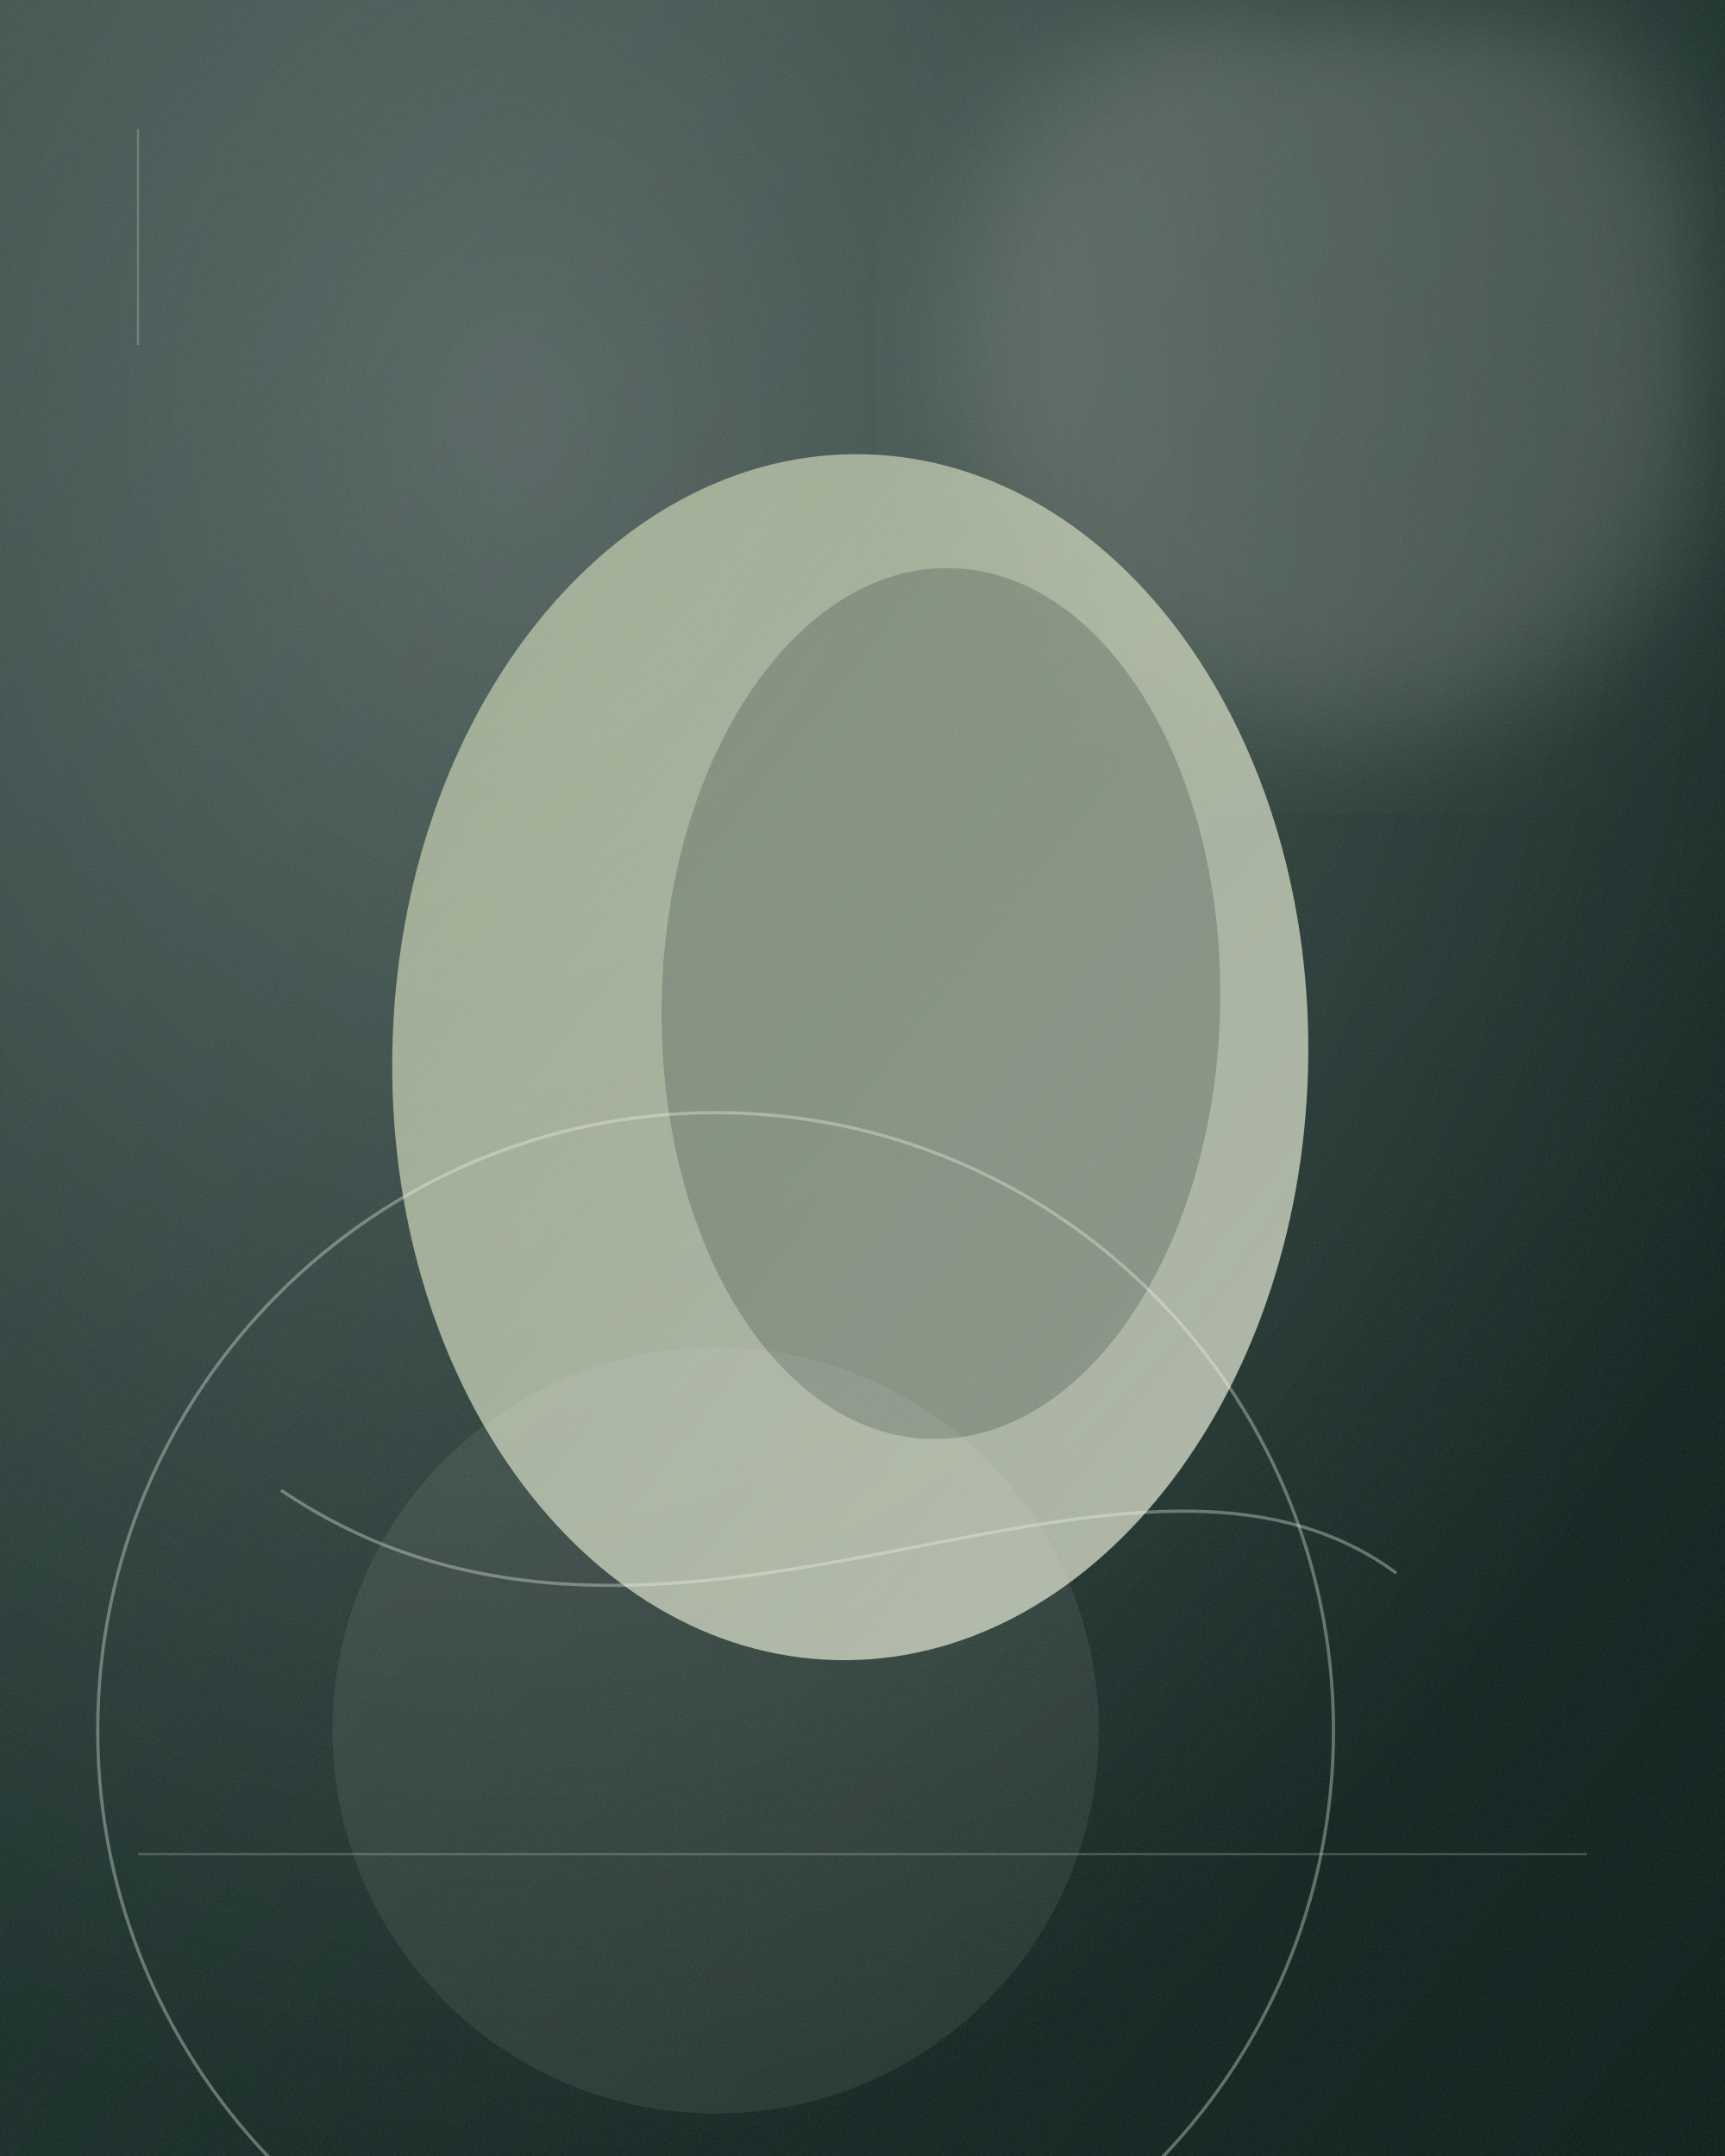
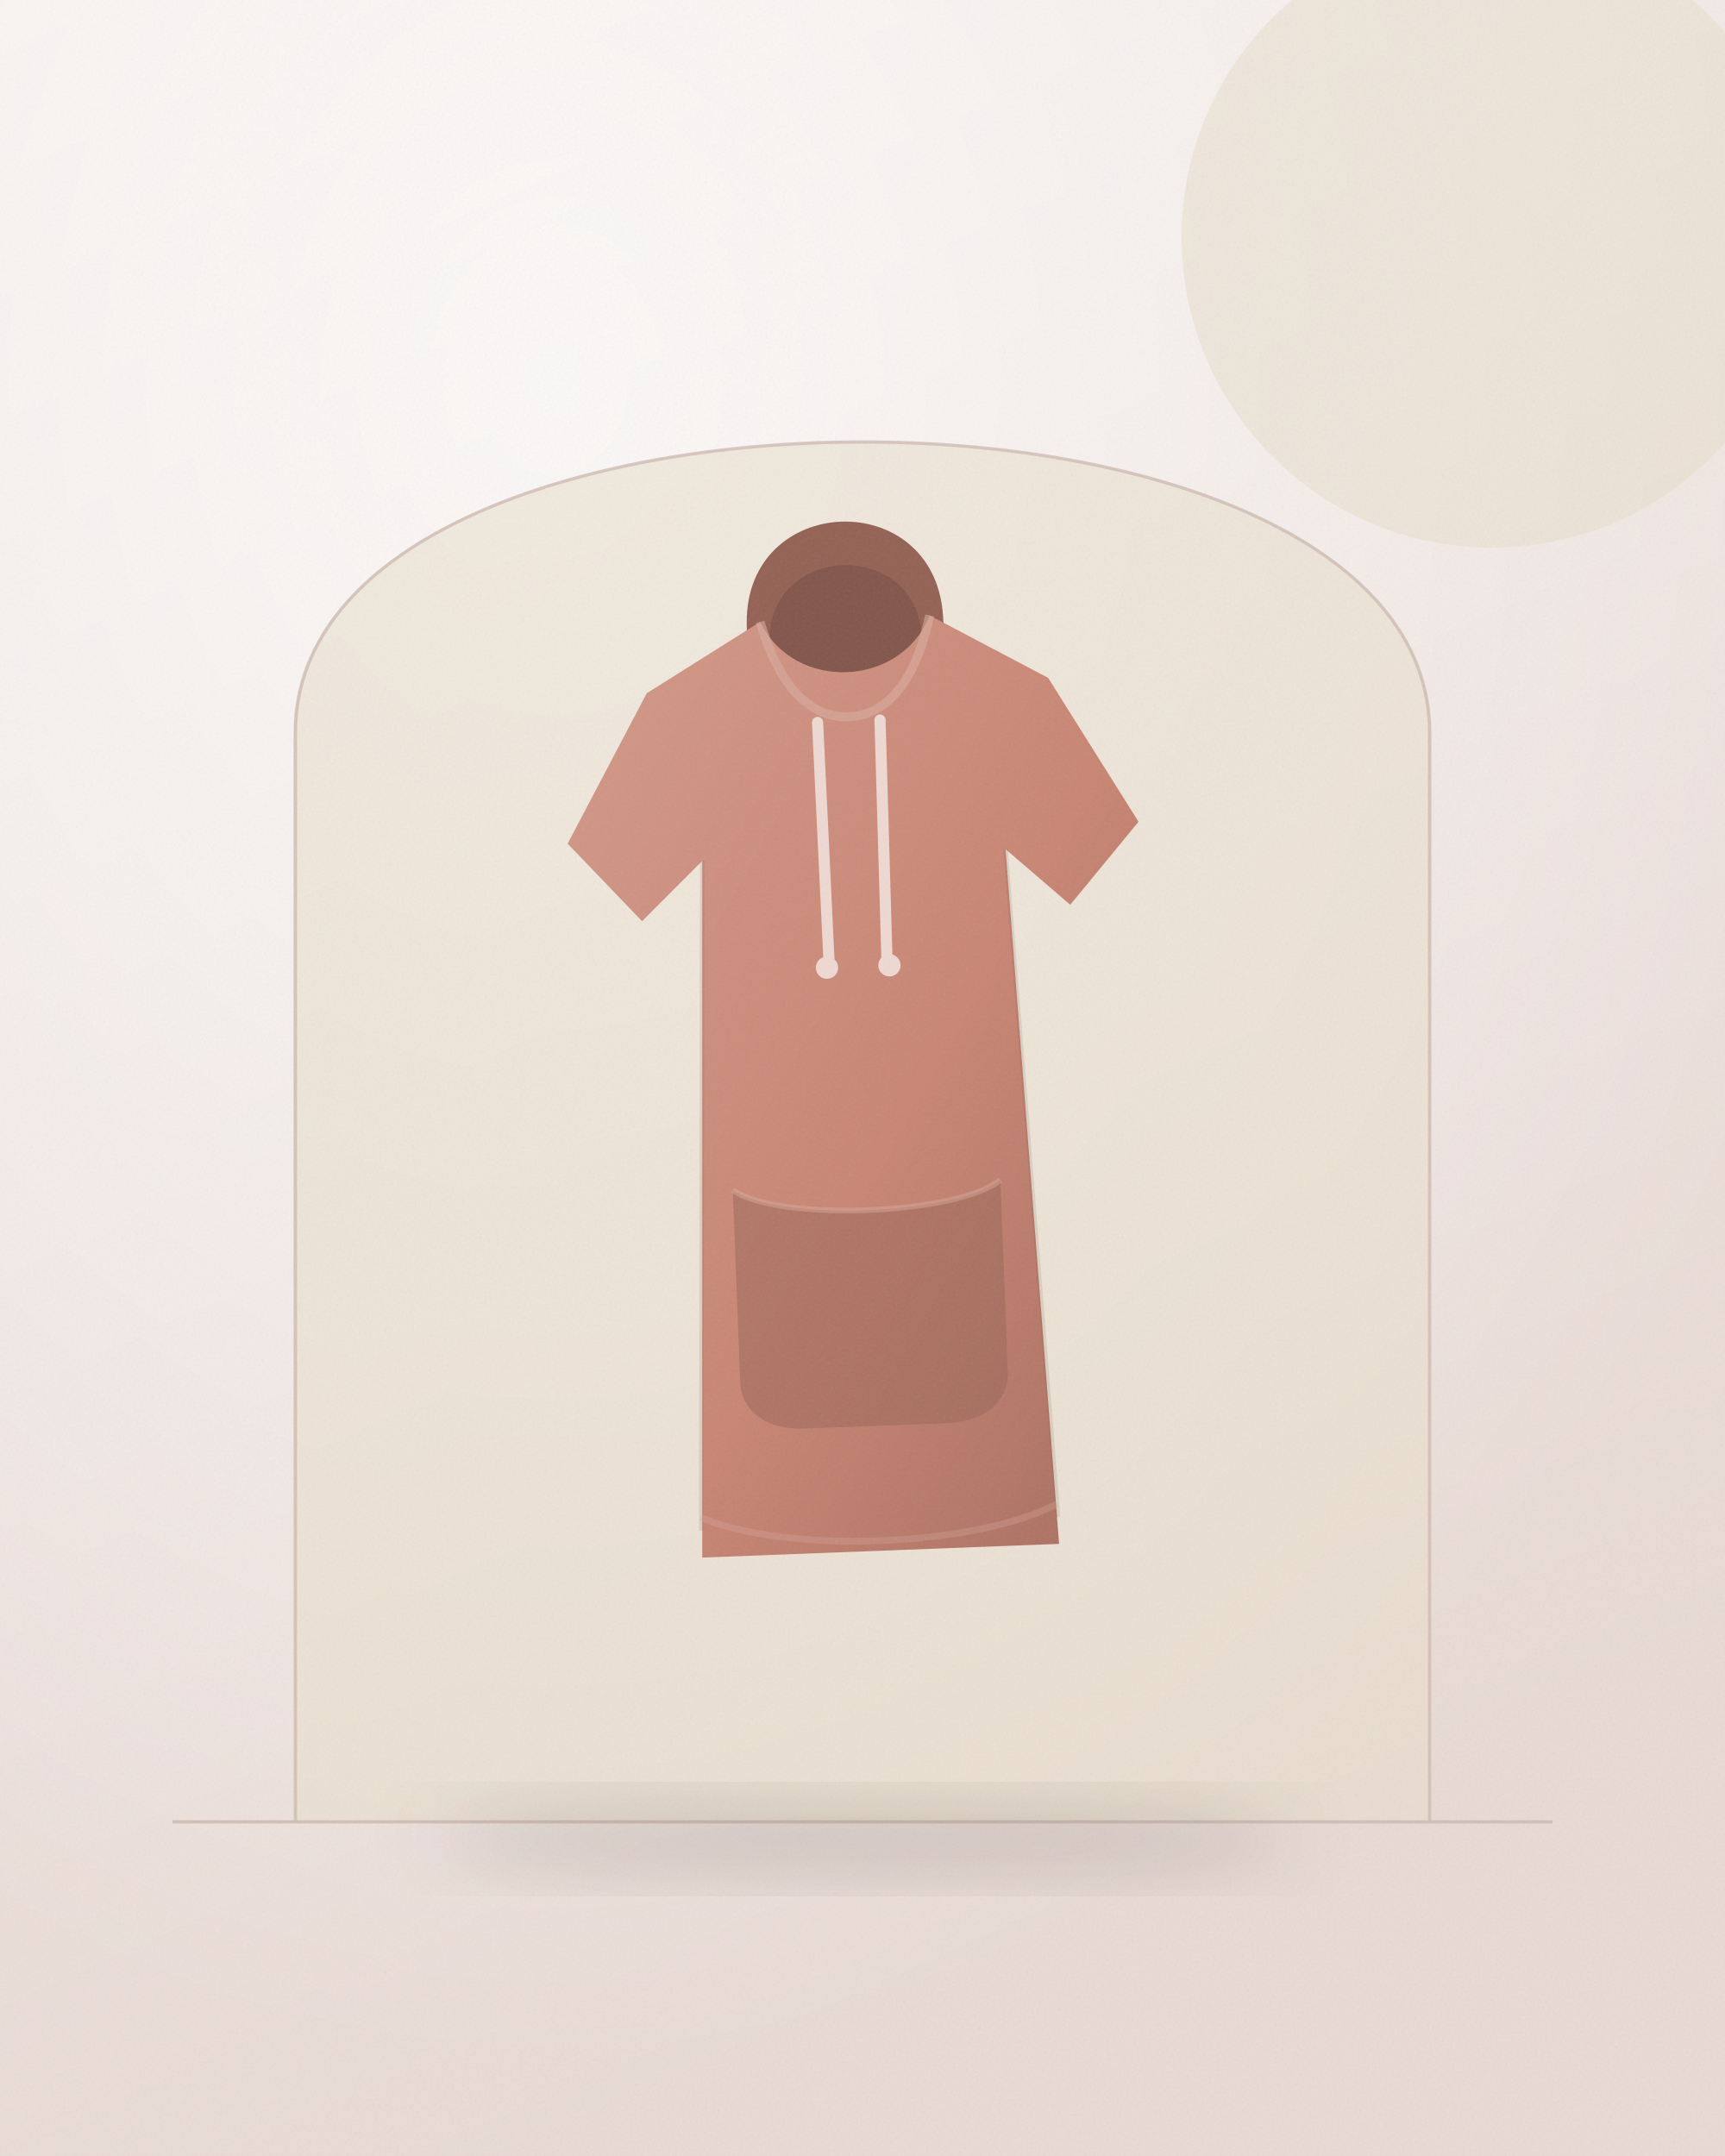
<svg xmlns="http://www.w3.org/2000/svg" viewBox="0 0 800 1000" width="800" height="1000" role="img">
  <defs>
-     <linearGradient id="bg" x1="0" y1="0" x2="1" y2="1">
-       <stop offset="0" stop-color="#243B36" />
-       <stop offset="1" stop-color="#0D1F1B" />
+     <linearGradient id="bg" x1="0" y1="0" x2="0.35" y2="1">
+       <stop offset="0" stop-color="#f5eeeb" />
+       <stop offset="1" stop-color="#e8dad4" />
    </linearGradient>
-     <linearGradient id="accent" x1="0" y1="0" x2="1" y2="1">
-       <stop offset="0" stop-color="#B9C6A4" />
-       <stop offset="1" stop-color="#E4E8D6" />
-     </linearGradient>
-     <radialGradient id="glow" cx="30%" cy="20%" r="80%">
-       <stop offset="0" stop-color="#ffffff" stop-opacity="0.25" />
+     <radialGradient id="glow" cx="32%" cy="18%" r="78%">
+       <stop offset="0" stop-color="#ffffff" stop-opacity="0.72" />
      <stop offset="1" stop-color="#ffffff" stop-opacity="0" />
    </radialGradient>
+     <linearGradient id="body" x1="0" y1="0" x2="1" y2="1">
+       <stop offset="0" stop-color="#d29989" />
+       <stop offset="0.55" stop-color="#c98573" />
+       <stop offset="1" stop-color="#a56d5e" />
+     </linearGradient>
+     <linearGradient id="bodySoft" x1="0" y1="0" x2="1" y2="0.7">
+       <stop offset="0" stop-color="#dbaea3" />
+       <stop offset="1" stop-color="#c98573" />
+     </linearGradient>
+     <linearGradient id="metal" x1="0" y1="0" x2="1" y2="1">
+       <stop offset="0" stop-color="#f3eee2" />
+       <stop offset="0.35" stop-color="#cdbfa6" />
+       <stop offset="0.62" stop-color="#f8f3e8" />
+       <stop offset="1" stop-color="#9d8b70" />
+     </linearGradient>
    <filter id="grain">
-       <feTurbulence type="fractalNoise" baseFrequency="0.9" numOctaves="2" stitchTiles="stitch" />
+       <feTurbulence type="fractalNoise" baseFrequency="0.86" numOctaves="2" stitchTiles="stitch" />
      <feColorMatrix type="saturate" values="0" />
      <feComponentTransfer>
-         <feFuncA type="linear" slope="0.16" />
+         <feFuncA type="linear" slope="0.11" />
      </feComponentTransfer>
    </filter>
+     <filter id="blur">
+       <feGaussianBlur stdDeviation="18" />
+     </filter>
    <filter id="soft">
-       <feGaussianBlur stdDeviation="28" />
+       <feGaussianBlur stdDeviation="4" />
    </filter>
  </defs>
  <rect width="800" height="1000" fill="url(#bg)" />
  <rect width="800" height="1000" fill="url(#glow)" />
-   <g filter="url(#soft)" opacity="0.5">
-     <circle cx="624" cy="160" r="181.3" fill="#E4E8D6" opacity="0.35" />
+   <circle cx="692.004" cy="110" r="144" fill="#e8decc" opacity="0.55" />
+   <path d="M 136 845 L 136 340 C 136 160 664 160 664 340 L 664 845 Z" fill="#e8decc" opacity="0.58" />
+   <path d="M 137 845 L 137 340 C 137 160 663 160 663 340 L 663 845" fill="none" stroke="#d0bcb4" stroke-width="1.5" opacity="0.8" />
+   <line x1="80" y1="845" x2="720" y2="845" stroke="#d0bcb4" stroke-width="1.5" opacity="0.9" />
+   <ellipse cx="400" cy="853" rx="200" ry="22" fill="#312723" opacity="0.14" filter="url(#blur)" />
+   <g transform="translate(400 500) scale(1 1) translate(-400 -500)">
+     <g transform="translate(400 500) rotate(-2.2) scale(1.035) translate(-400 -500)">
+       <g transform="translate(400 500) scale(1) translate(-400 -500)">
+         <path d="M356 294 C358 236 442 236 444 294 C446 345 428 376 400 376 C372 376 354 345 356 294Z" fill="#936154" />
+         <path d="M366 300 C370 260 430 260 434 300 C435 332 423 350 400 350 C377 350 365 332 366 300Z" fill="#6d483e" opacity="0.45" />
+         <path d="M310 324 L362 294 C376 326 424 326 438 294 L490 324 L528 390 L496 426 L468 400 L480 712 L320 712 L332 400 L304 426 L272 390Z" fill="url(#body)" />
+         <path d="M362 294 C369 322 382 338 400 338 C418 338 431 322 438 294" fill="none" stroke="#dbaea3" stroke-width="4" opacity="0.55" />
+         <path d="M386 340 L387 446 M414 340 L413 446" stroke="#eed8d2" stroke-width="5" stroke-linecap="round" />
+         <circle cx="386" cy="450" r="5" fill="#eed8d2" />
+         <circle cx="414" cy="450" r="5" fill="#eed8d2" />
+         <path d="M340 548 L340 634 C340 648 352 656 368 656 L432 656 C448 656 460 648 460 634 L460 548 C440 563 360 563 340 548Z" fill="#936154" opacity="0.45" />
+         <path d="M340 548 C360 563 440 563 460 548" fill="none" stroke="#dbaea3" stroke-width="2.5" opacity="0.42" />
+         <path d="M332 400 L320 700 M468 400 L480 700" stroke="#6d483e" stroke-width="2" opacity="0.14" />
+         <path d="M320 694 C358 712 442 712 480 694" fill="none" stroke="#dbaea3" stroke-width="3" opacity="0.28" />
+       </g>
+     </g>
  </g>
-   <g transform="rotate(1.389876 394.3175 490.3436)">
-     <ellipse cx="394.318" cy="490.344" rx="212.38" ry="279.72" fill="url(#accent)" opacity="0.74" />
-     <ellipse cx="435.758" cy="464.444" rx="129.5" ry="202.02" fill="#0D1F1B" opacity="0.22" />
-     <path d="M 135.317 697.544 C 316.617 814.094, 523.818 632.794, 653.318 723.444" stroke="#F2F5EA" stroke-opacity="0.35" stroke-width="1.5" fill="none" />
-   </g>
-   <circle cx="331.876" cy="802.645" r="286.554" fill="none" stroke="#F2F5EA" stroke-opacity="0.35" stroke-width="1.5" />
-   <circle cx="331.876" cy="802.645" r="177.664" fill="#F2F5EA" opacity="0.08" />
-   <g stroke="#F2F5EA" stroke-opacity="0.22" stroke-width="1">
-     <line x1="64" y1="860" x2="736" y2="860" />
-     <line x1="64" y1="60" x2="64" y2="160" />
-   </g>
-   <rect width="800" height="1000" filter="url(#grain)" opacity="0.5" />
+   <rect width="800" height="1000" filter="url(#grain)" opacity="0.72" />
</svg>
